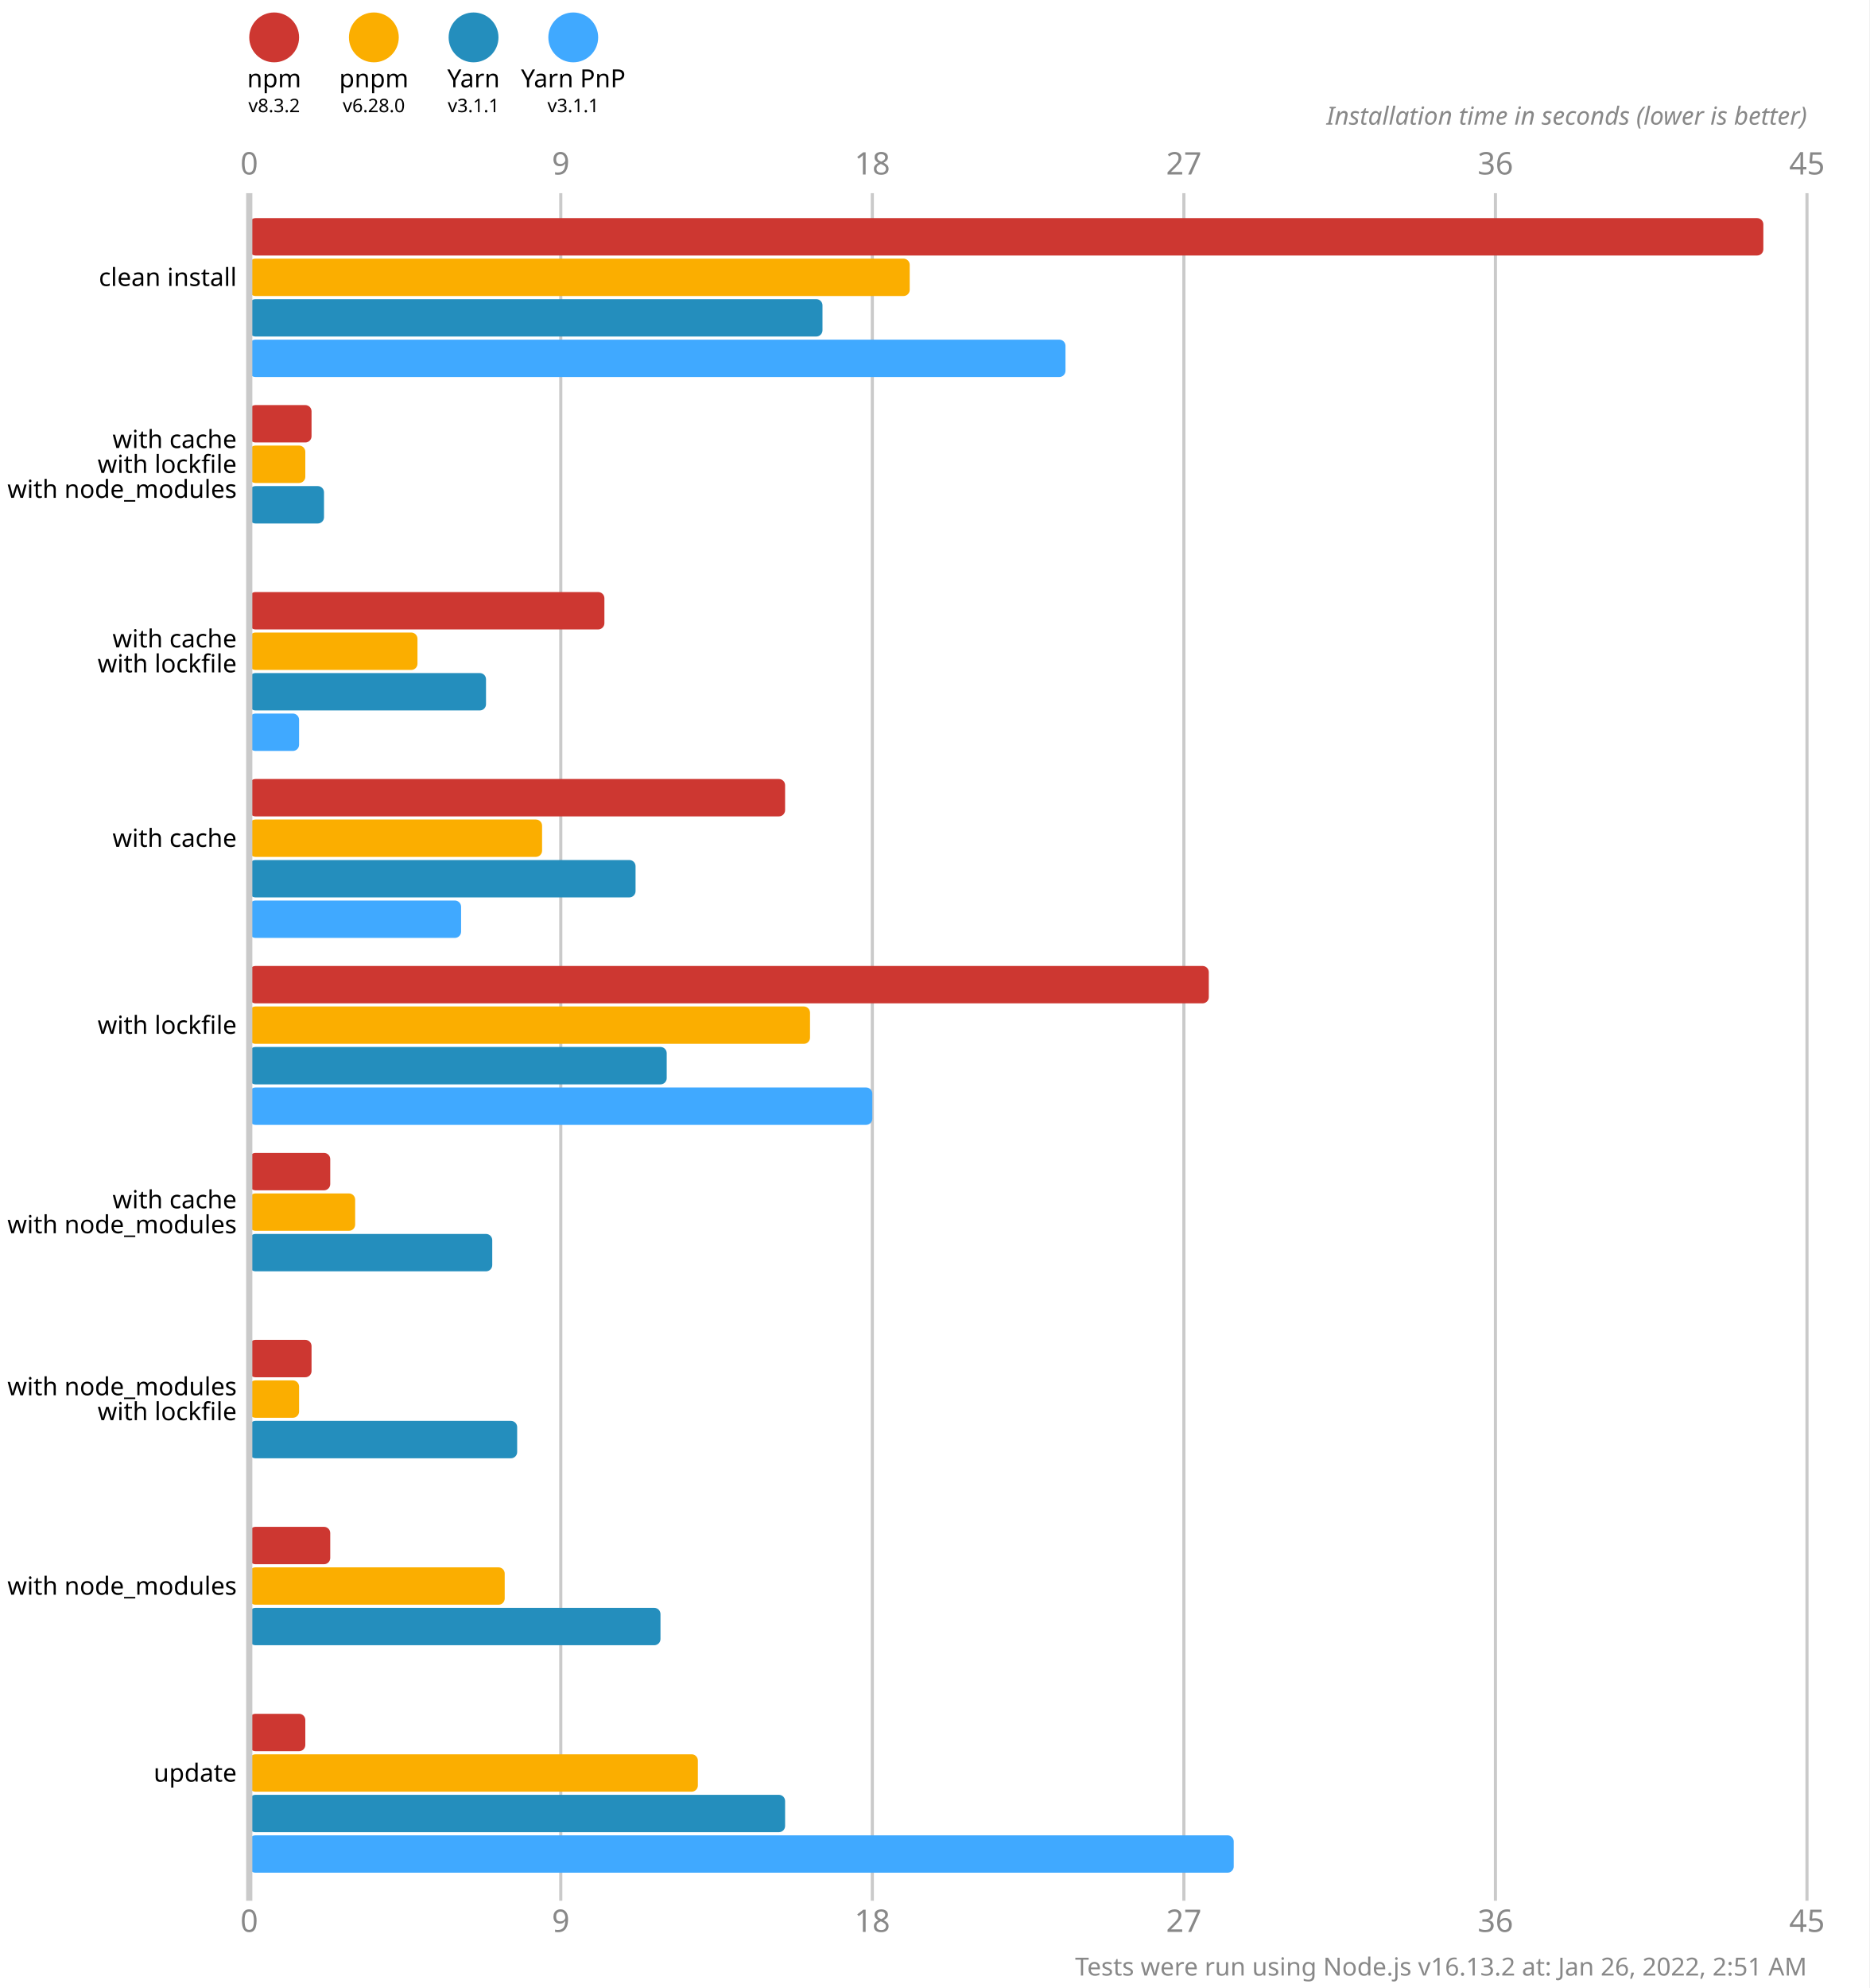
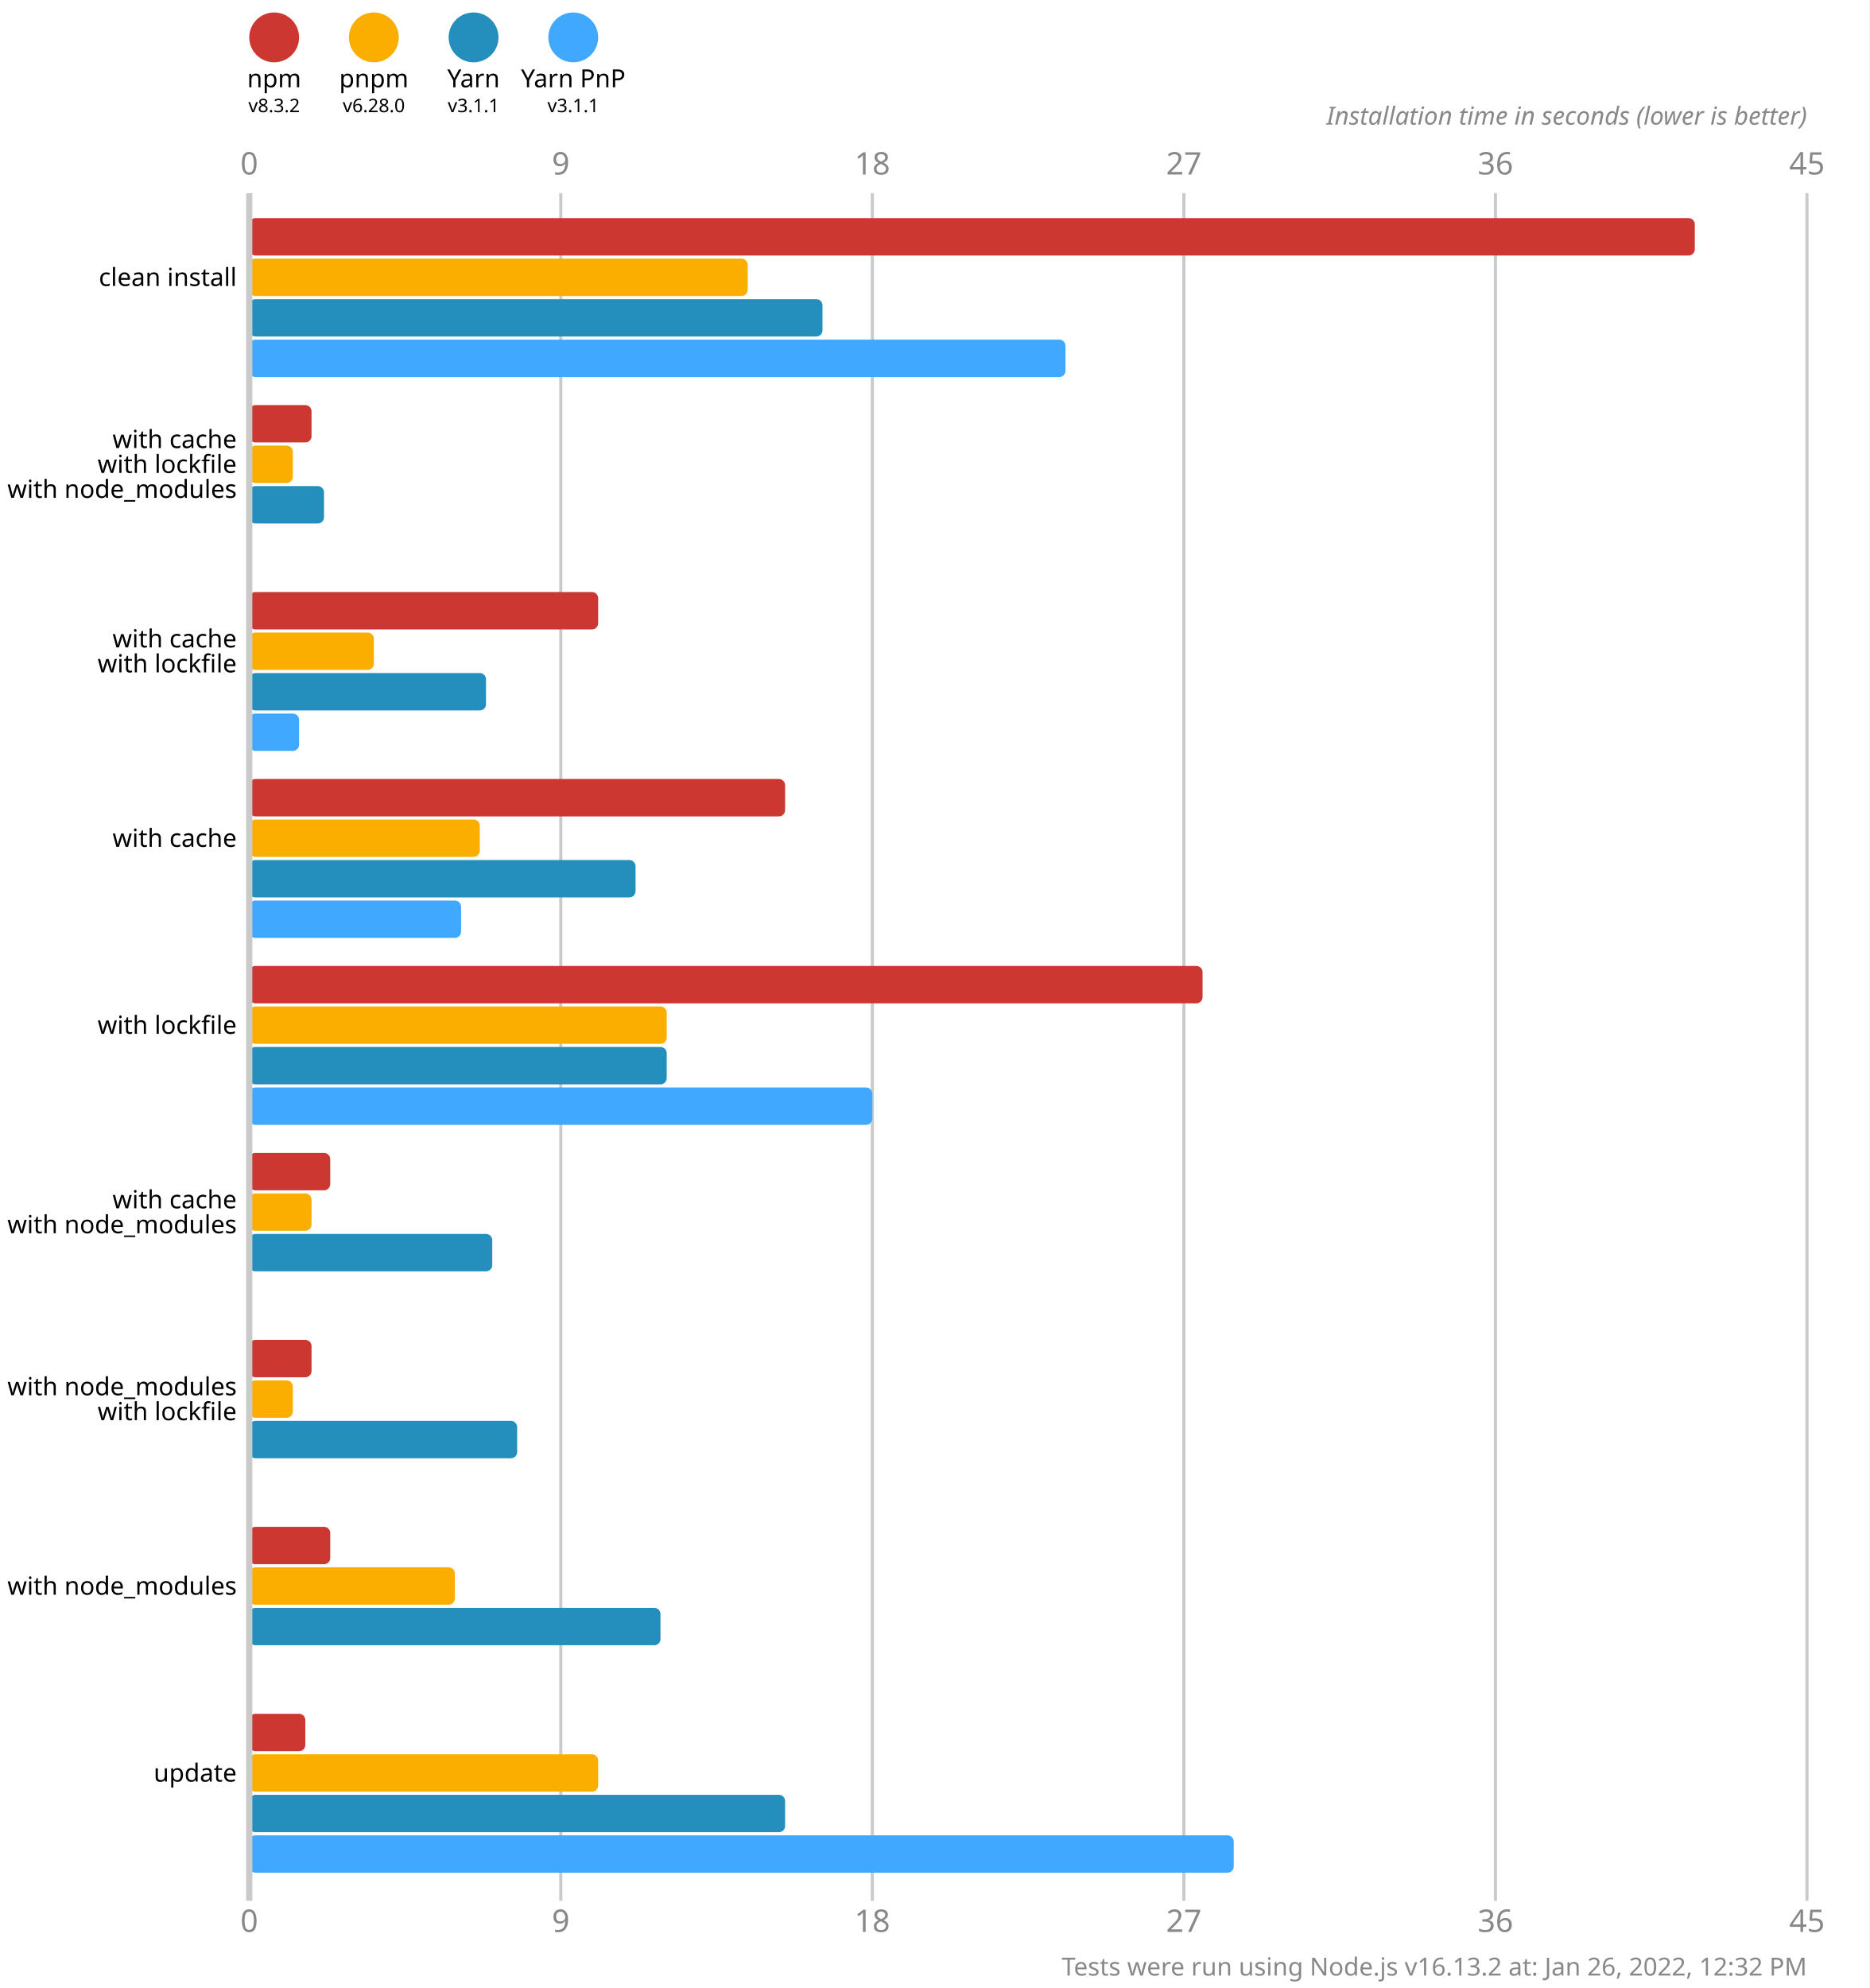
<svg xmlns="http://www.w3.org/2000/svg" version="1.1" viewBox="0 0 300 319">
  <style>
    .font { font-family: sans-serif; }
    .s3 { font-size: 3px; }
    .s4 { font-size: 4px; }
    .s5 { font-size: 5px; }
    .line { stroke: #cacaca; }
    .width { stroke-width: 0.5; }
    .text { fill: #888; }
  </style>
  <rect x="0" y="0" width="300" height="319" fill="#fff" />
  <circle cx="44" cy="6" r="4" fill="#cd3731" />
  <text x="44" y="14" class="font s4" text-anchor="middle">npm</text>
  <text x="44" y="18" class="font s3" text-anchor="middle">v8.3.2</text>
  <circle cx="60" cy="6" r="4" fill="#fbae00" />
  <text x="60" y="14" class="font s4" text-anchor="middle">pnpm</text>
  <text x="60" y="18" class="font s3" text-anchor="middle">v6.28.0</text>
  <circle cx="76" cy="6" r="4" fill="#248ebd" />
  <text x="76" y="14" class="font s4" text-anchor="middle">Yarn</text>
  <text x="76" y="18" class="font s3" text-anchor="middle">v3.1.1</text>
  <circle cx="92" cy="6" r="4" fill="#40a9ff" />
  <text x="92" y="14" class="font s4" text-anchor="middle">Yarn PnP</text>
  <text x="92" y="18" class="font s3" text-anchor="middle">v3.1.1</text>
  <text x="40" y="28" class="font s5 text" text-anchor="middle">0</text>
  <text x="40" y="310" class="font s5 text" text-anchor="middle">0</text>
  <line x1="90" y1="31" x2="90" y2="305" class="line width" />
  <text x="90" y="28" class="font s5 text" text-anchor="middle">9</text>
  <text x="90" y="310" class="font s5 text" text-anchor="middle">9</text>
  <line x1="140" y1="31" x2="140" y2="305" class="line width" />
  <text x="140" y="28" class="font s5 text" text-anchor="middle">18</text>
  <text x="140" y="310" class="font s5 text" text-anchor="middle">18</text>
  <line x1="190" y1="31" x2="190" y2="305" class="line width" />
  <text x="190" y="28" class="font s5 text" text-anchor="middle">27</text>
  <text x="190" y="310" class="font s5 text" text-anchor="middle">27</text>
  <line x1="240" y1="31" x2="240" y2="305" class="line width" />
  <text x="240" y="28" class="font s5 text" text-anchor="middle">36</text>
  <text x="240" y="310" class="font s5 text" text-anchor="middle">36</text>
  <line x1="290" y1="31" x2="290" y2="305" class="line width" />
  <text x="290" y="28" class="font s5 text" text-anchor="middle">45</text>
  <text x="290" y="310" class="font s5 text" text-anchor="middle">45</text>
  <text x="290" y="20" class="font s4 text" font-style="italic" text-anchor="end">Installation time in seconds (lower is better)</text>
-   <rect x="40" y="35" width="243" height="6" fill="#cd3731" rx="1" ry="1" />
-   <rect x="40" y="41.5" width="106" height="6" fill="#fbae00" rx="1" ry="1" />
+   <rect x="40" y="35" width="232" height="6" fill="#cd3731" rx="1" ry="1" />
+   <rect x="40" y="41.5" width="80" height="6" fill="#fbae00" rx="1" ry="1" />
  <rect x="40" y="48" width="92" height="6" fill="#248ebd" rx="1" ry="1" />
  <rect x="40" y="54.5" width="131" height="6" fill="#40a9ff" rx="1" ry="1" />
  <rect x="40" y="65" width="10" height="6" fill="#cd3731" rx="1" ry="1" />
-   <rect x="40" y="71.5" width="9" height="6" fill="#fbae00" rx="1" ry="1" />
+   <rect x="40" y="71.5" width="7" height="6" fill="#fbae00" rx="1" ry="1" />
  <rect x="40" y="78" width="12" height="6" fill="#248ebd" rx="1" ry="1" />
  <rect x="40" y="84.5" width="0" height="6" fill="#40a9ff" rx="1" ry="1" />
-   <rect x="40" y="95" width="57" height="6" fill="#cd3731" rx="1" ry="1" />
-   <rect x="40" y="101.5" width="27" height="6" fill="#fbae00" rx="1" ry="1" />
+   <rect x="40" y="95" width="56" height="6" fill="#cd3731" rx="1" ry="1" />
+   <rect x="40" y="101.5" width="20" height="6" fill="#fbae00" rx="1" ry="1" />
  <rect x="40" y="108" width="38" height="6" fill="#248ebd" rx="1" ry="1" />
  <rect x="40" y="114.5" width="8" height="6" fill="#40a9ff" rx="1" ry="1" />
  <rect x="40" y="125" width="86" height="6" fill="#cd3731" rx="1" ry="1" />
-   <rect x="40" y="131.5" width="47" height="6" fill="#fbae00" rx="1" ry="1" />
+   <rect x="40" y="131.5" width="37" height="6" fill="#fbae00" rx="1" ry="1" />
  <rect x="40" y="138" width="62" height="6" fill="#248ebd" rx="1" ry="1" />
  <rect x="40" y="144.5" width="34" height="6" fill="#40a9ff" rx="1" ry="1" />
-   <rect x="40" y="155" width="154" height="6" fill="#cd3731" rx="1" ry="1" />
-   <rect x="40" y="161.5" width="90" height="6" fill="#fbae00" rx="1" ry="1" />
+   <rect x="40" y="155" width="153" height="6" fill="#cd3731" rx="1" ry="1" />
+   <rect x="40" y="161.5" width="67" height="6" fill="#fbae00" rx="1" ry="1" />
  <rect x="40" y="168" width="67" height="6" fill="#248ebd" rx="1" ry="1" />
  <rect x="40" y="174.5" width="100" height="6" fill="#40a9ff" rx="1" ry="1" />
  <rect x="40" y="185" width="13" height="6" fill="#cd3731" rx="1" ry="1" />
-   <rect x="40" y="191.5" width="17" height="6" fill="#fbae00" rx="1" ry="1" />
+   <rect x="40" y="191.5" width="10" height="6" fill="#fbae00" rx="1" ry="1" />
  <rect x="40" y="198" width="39" height="6" fill="#248ebd" rx="1" ry="1" />
  <rect x="40" y="204.5" width="0" height="6" fill="#40a9ff" rx="1" ry="1" />
  <rect x="40" y="215" width="10" height="6" fill="#cd3731" rx="1" ry="1" />
-   <rect x="40" y="221.5" width="8" height="6" fill="#fbae00" rx="1" ry="1" />
+   <rect x="40" y="221.5" width="7" height="6" fill="#fbae00" rx="1" ry="1" />
  <rect x="40" y="228" width="43" height="6" fill="#248ebd" rx="1" ry="1" />
  <rect x="40" y="234.5" width="0" height="6" fill="#40a9ff" rx="1" ry="1" />
  <rect x="40" y="245" width="13" height="6" fill="#cd3731" rx="1" ry="1" />
-   <rect x="40" y="251.5" width="41" height="6" fill="#fbae00" rx="1" ry="1" />
+   <rect x="40" y="251.5" width="33" height="6" fill="#fbae00" rx="1" ry="1" />
  <rect x="40" y="258" width="66" height="6" fill="#248ebd" rx="1" ry="1" />
  <rect x="40" y="264.5" width="0" height="6" fill="#40a9ff" rx="1" ry="1" />
  <rect x="40" y="275" width="9" height="6" fill="#cd3731" rx="1" ry="1" />
-   <rect x="40" y="281.5" width="72" height="6" fill="#fbae00" rx="1" ry="1" />
+   <rect x="40" y="281.5" width="56" height="6" fill="#fbae00" rx="1" ry="1" />
  <rect x="40" y="288" width="86" height="6" fill="#248ebd" rx="1" ry="1" />
  <rect x="40" y="294.5" width="158" height="6" fill="#40a9ff" rx="1" ry="1" />
  <line x1="40" y1="31" x2="40" y2="305" class="line" />
  <text x="38" y="44.5" class="font s4" dominant-baseline="middle" text-anchor="end">clean install</text>
  <text x="38" y="70.5" class="font s4" dominant-baseline="middle" text-anchor="end">with cache</text>
  <text x="38" y="74.5" class="font s4" dominant-baseline="middle" text-anchor="end">with lockfile</text>
  <text x="38" y="78.5" class="font s4" dominant-baseline="middle" text-anchor="end">with node_modules</text>
  <text x="38" y="102.5" class="font s4" dominant-baseline="middle" text-anchor="end">with cache</text>
  <text x="38" y="106.5" class="font s4" dominant-baseline="middle" text-anchor="end">with lockfile</text>
  <text x="38" y="134.5" class="font s4" dominant-baseline="middle" text-anchor="end">with cache</text>
  <text x="38" y="164.5" class="font s4" dominant-baseline="middle" text-anchor="end">with lockfile</text>
  <text x="38" y="192.5" class="font s4" dominant-baseline="middle" text-anchor="end">with cache</text>
  <text x="38" y="196.5" class="font s4" dominant-baseline="middle" text-anchor="end">with node_modules</text>
  <text x="38" y="222.5" class="font s4" dominant-baseline="middle" text-anchor="end">with node_modules</text>
  <text x="38" y="226.5" class="font s4" dominant-baseline="middle" text-anchor="end">with lockfile</text>
  <text x="38" y="254.5" class="font s4" dominant-baseline="middle" text-anchor="end">with node_modules</text>
  <text x="38" y="284.5" class="font s4" dominant-baseline="middle" text-anchor="end">update</text>
-   <text x="290" y="317" class="font s4 text" text-anchor="end">Tests were run using Node.js v16.13.2 at: Jan 26, 2022, 2:51 AM</text>
+   <text x="290" y="317" class="font s4 text" text-anchor="end">Tests were run using Node.js v16.13.2 at: Jan 26, 2022, 12:32 PM</text>
</svg>
